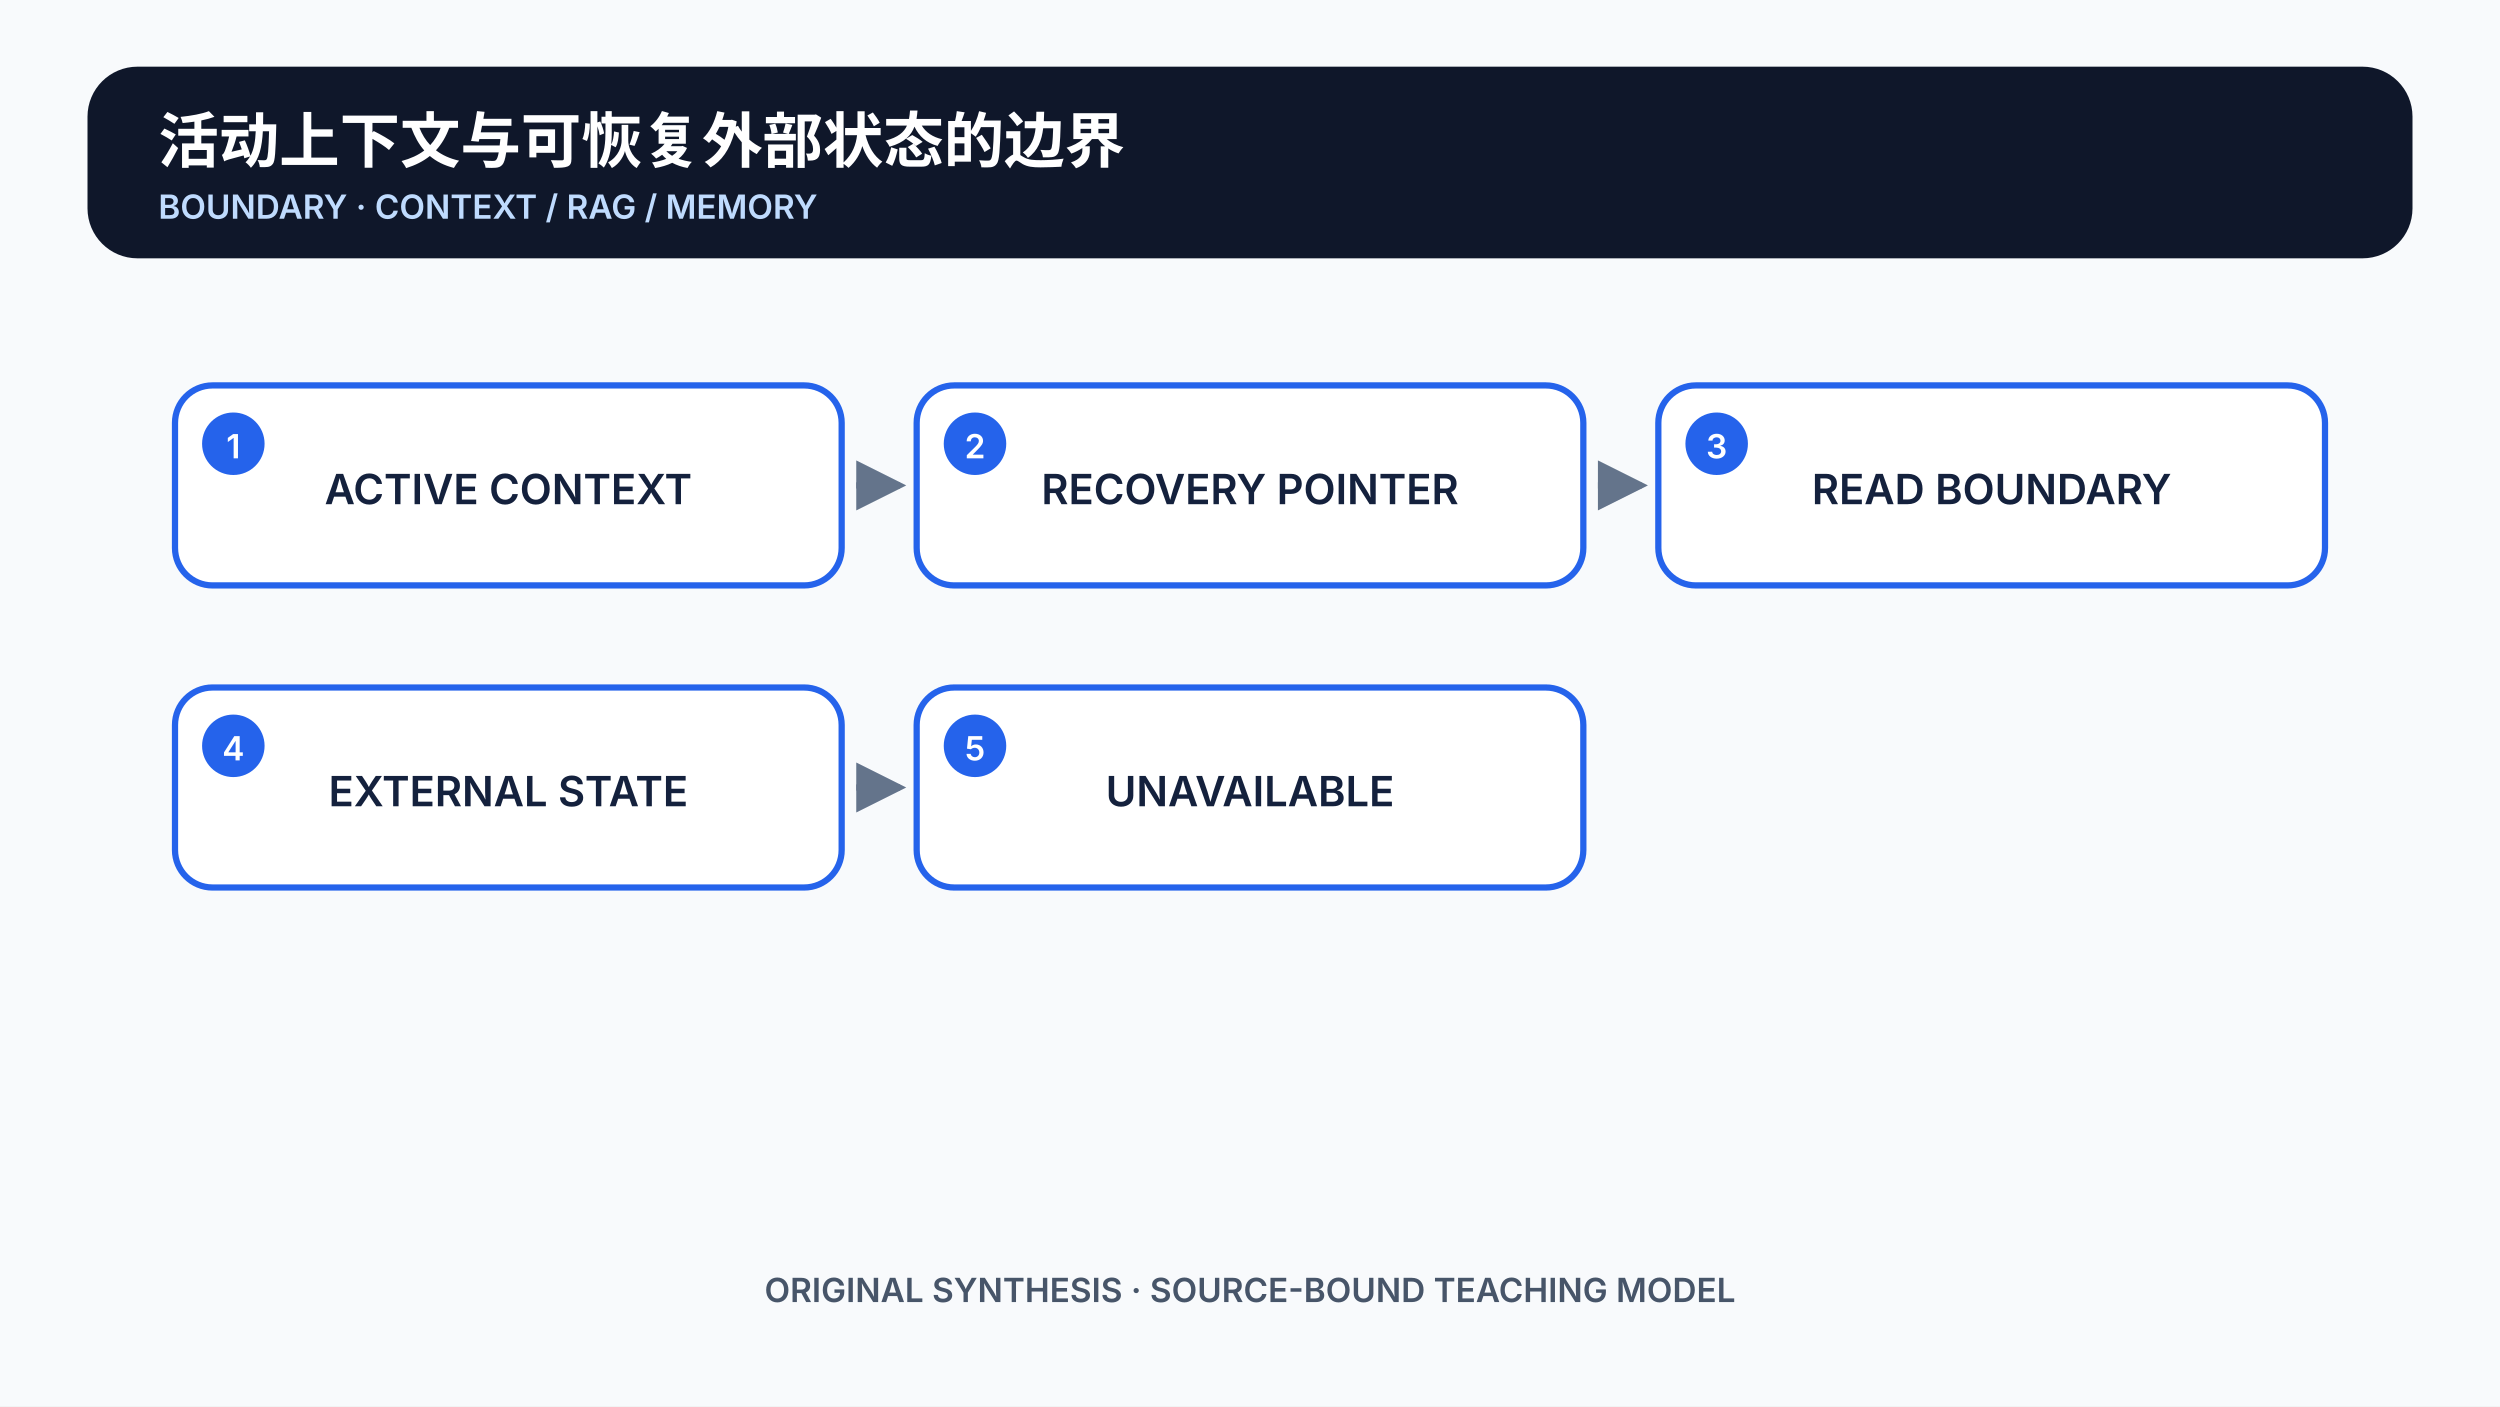
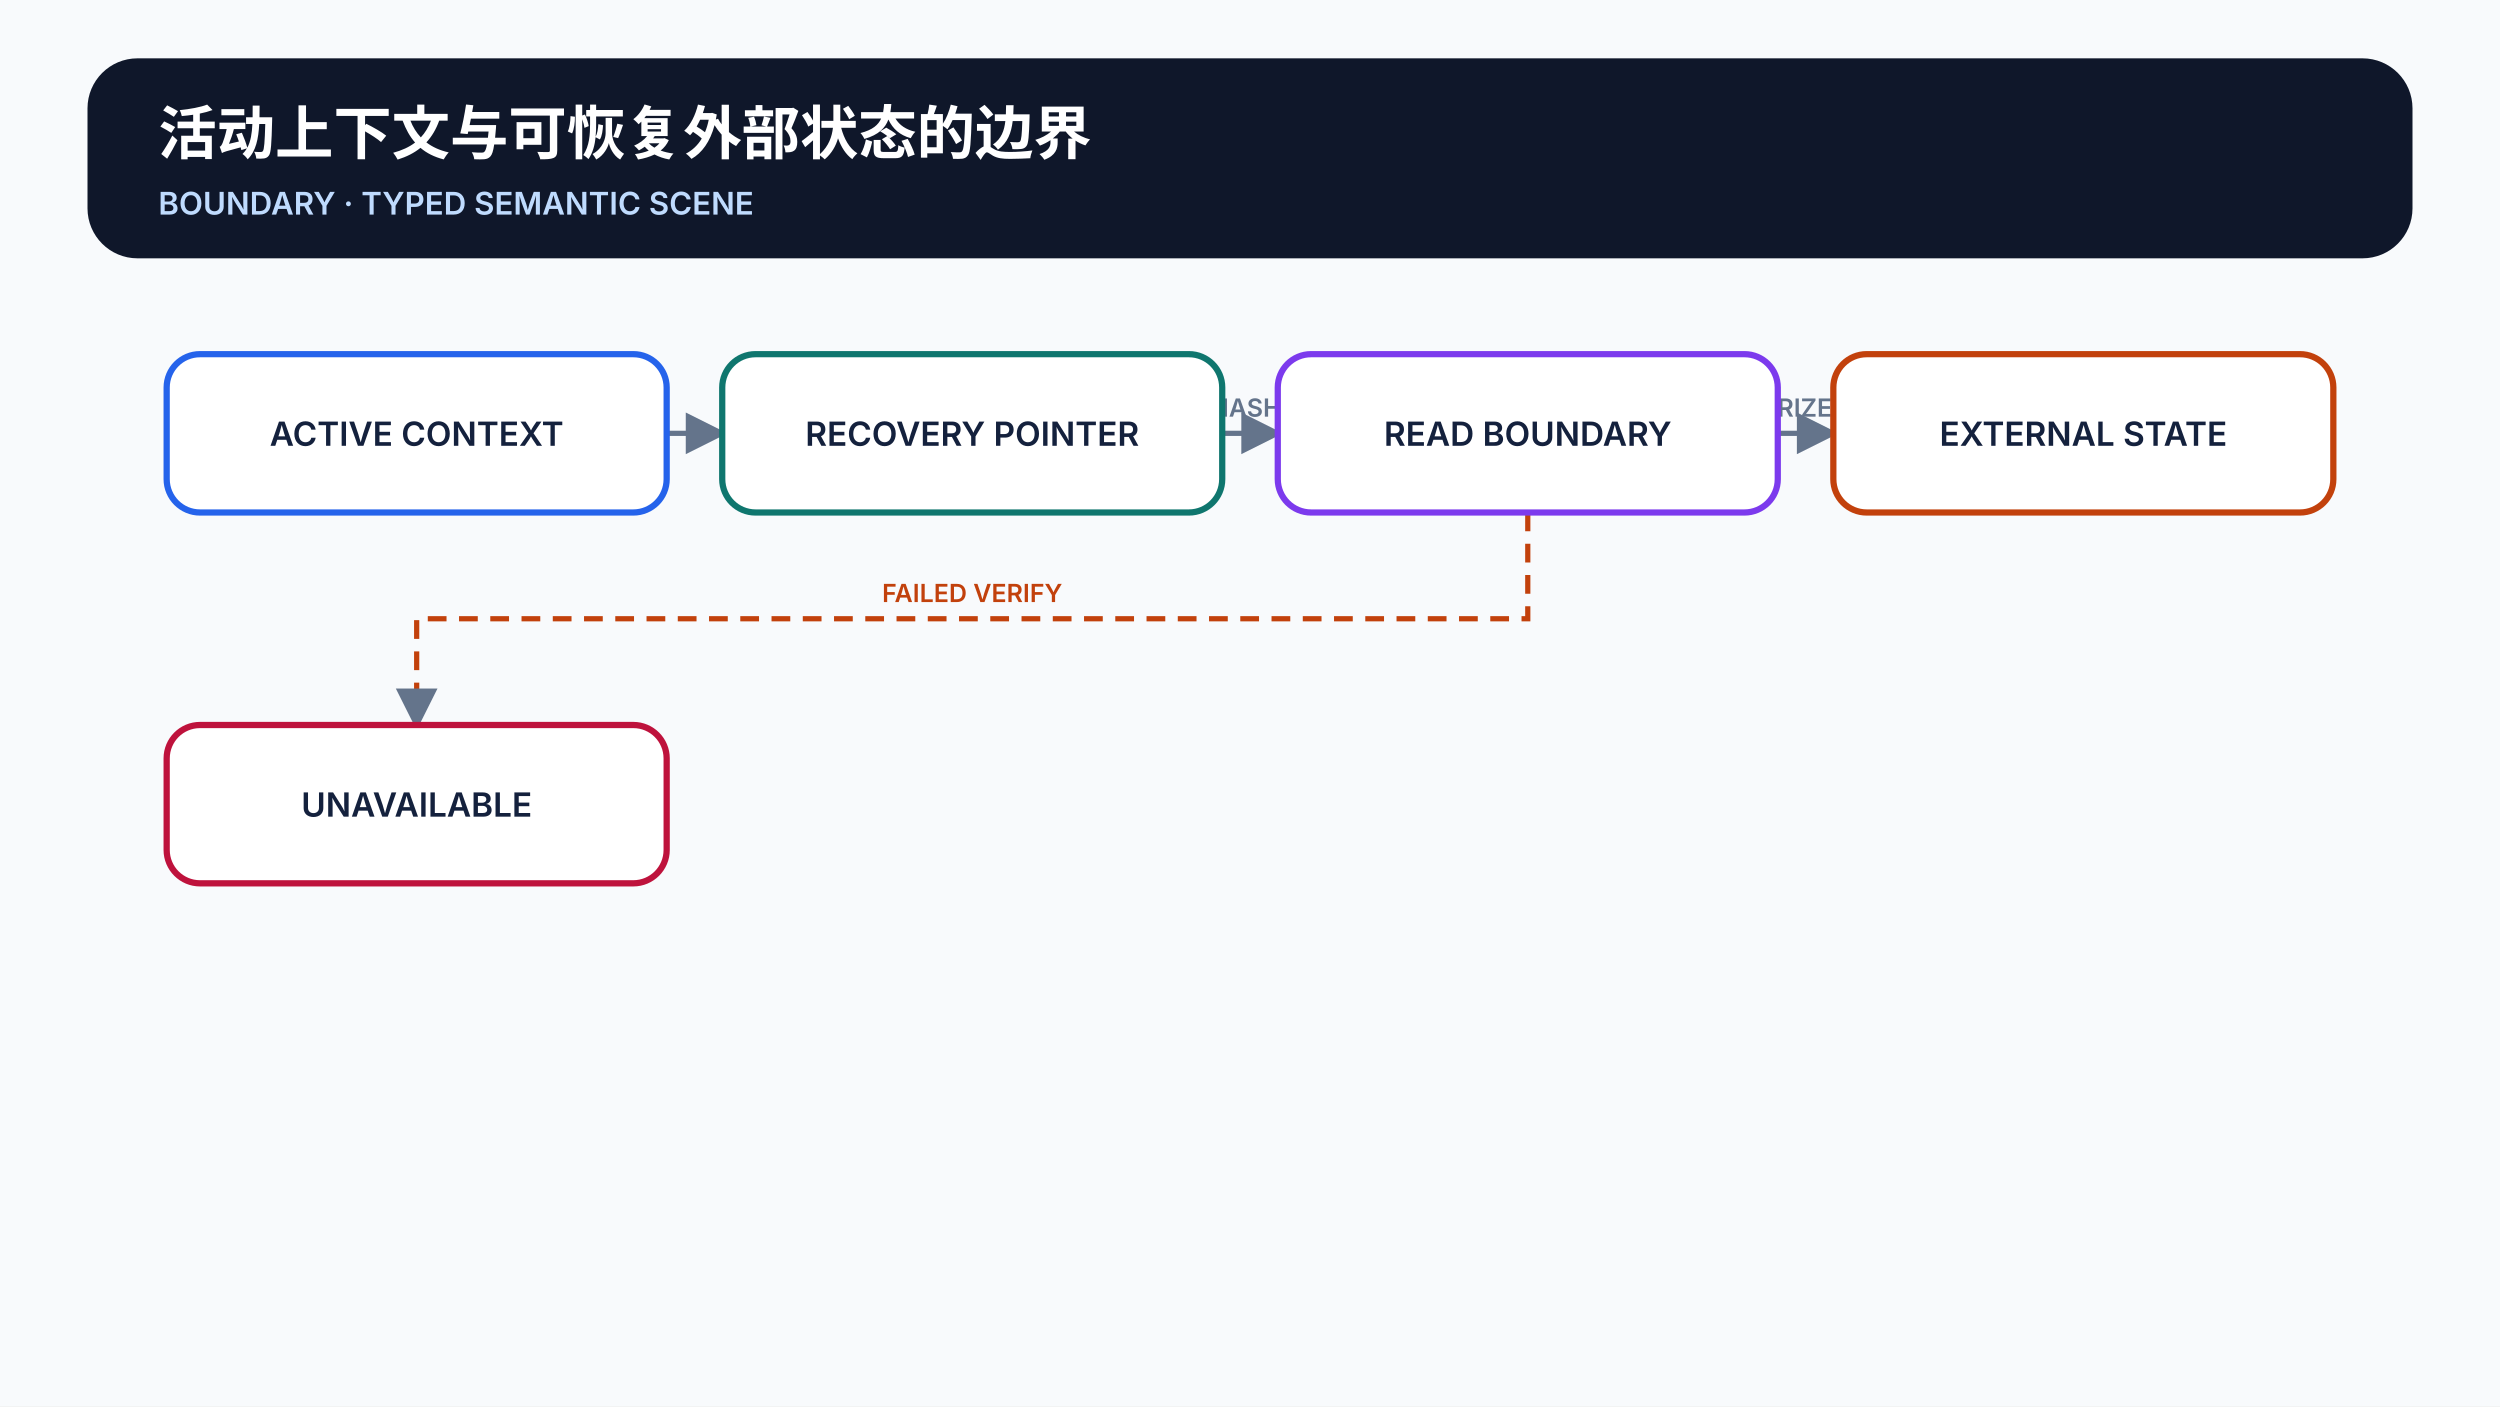
<svg xmlns="http://www.w3.org/2000/svg" width="1200" height="675" viewBox="0 0 1200 675" role="img" aria-labelledby="visual-context-01-offloading-boundary-title visual-context-01-offloading-boundary-desc">
  <defs>
-     <marker id="arrow" markerWidth="8" markerHeight="8" refX="7" refY="4" orient="auto">
+     <marker id="visual-context-01-offloading-boundary-arrow" markerWidth="8" markerHeight="8" refX="7" refY="4" orient="auto">
      <path d="M0 0 L8 4 L0 8 Z" fill="#64748b" />
    </marker>
  </defs>
  <rect x="0" y="0" width="1200" height="675" fill="#f8fafc" />
-   <rect x="42" y="32" width="1116" height="92" rx="24" fill="#0f172a" />
-   <text x="76" y="78" font-family="Inter, Arial, sans-serif" font-size="29" font-weight="700" fill="#ffffff">活动上下文与可恢复外部状态的边界</text>
-   <text x="76" y="105" font-family="Inter, Arial, sans-serif" font-size="16" font-weight="600" fill="#bfdbfe">BOUNDARY · CONTEXT / RAG / MEMORY</text>
-   <rect x="84" y="185" width="320" height="96" rx="18" fill="#ffffff" stroke="#2563eb" stroke-width="3" />
-   <circle cx="112" cy="213" r="15" fill="#2563eb" />
-   <text x="112" y="220" font-family="Inter, Arial, sans-serif" font-size="16" font-weight="600" fill="#ffffff" text-anchor="middle">1</text>
-   <text x="244" y="242" font-family="Inter, Arial, sans-serif" font-size="20" font-weight="600" fill="#14213d" text-anchor="middle">ACTIVE CONTEXT</text>
-   <rect x="440" y="185" width="320" height="96" rx="18" fill="#ffffff" stroke="#2563eb" stroke-width="3" />
-   <circle cx="468" cy="213" r="15" fill="#2563eb" />
-   <text x="468" y="220" font-family="Inter, Arial, sans-serif" font-size="16" font-weight="600" fill="#ffffff" text-anchor="middle">2</text>
-   <text x="600" y="242" font-family="Inter, Arial, sans-serif" font-size="20" font-weight="600" fill="#14213d" text-anchor="middle">RECOVERY POINTER</text>
-   <line x1="411" y1="233" x2="432" y2="233" stroke="#64748b" stroke-width="3" marker-end="url(#arrow)" />
-   <rect x="796" y="185" width="320" height="96" rx="18" fill="#ffffff" stroke="#2563eb" stroke-width="3" />
-   <circle cx="824" cy="213" r="15" fill="#2563eb" />
-   <text x="824" y="220" font-family="Inter, Arial, sans-serif" font-size="16" font-weight="600" fill="#ffffff" text-anchor="middle">3</text>
-   <text x="956" y="242" font-family="Inter, Arial, sans-serif" font-size="20" font-weight="600" fill="#14213d" text-anchor="middle">READ BOUNDARY</text>
-   <line x1="767" y1="233" x2="788" y2="233" stroke="#64748b" stroke-width="3" marker-end="url(#arrow)" />
-   <rect x="84" y="330" width="320" height="96" rx="18" fill="#ffffff" stroke="#2563eb" stroke-width="3" />
-   <circle cx="112" cy="358" r="15" fill="#2563eb" />
-   <text x="112" y="365" font-family="Inter, Arial, sans-serif" font-size="16" font-weight="600" fill="#ffffff" text-anchor="middle">4</text>
-   <text x="244" y="387" font-family="Inter, Arial, sans-serif" font-size="20" font-weight="600" fill="#14213d" text-anchor="middle">EXTERNAL STATE</text>
-   <rect x="440" y="330" width="320" height="96" rx="18" fill="#ffffff" stroke="#2563eb" stroke-width="3" />
-   <circle cx="468" cy="358" r="15" fill="#2563eb" />
-   <text x="468" y="365" font-family="Inter, Arial, sans-serif" font-size="16" font-weight="600" fill="#ffffff" text-anchor="middle">5</text>
-   <text x="600" y="387" font-family="Inter, Arial, sans-serif" font-size="20" font-weight="600" fill="#14213d" text-anchor="middle">UNAVAILABLE</text>
-   <line x1="411" y1="378" x2="432" y2="378" stroke="#64748b" stroke-width="3" marker-end="url(#arrow)" />
-   <text x="600" y="625" font-family="Inter, Arial, sans-serif" font-size="16" font-weight="600" fill="#475569" text-anchor="middle">ORIGINAL SYNTHESIS · SOURCE-BOUND TEACHING MODEL</text>
+   <rect x="42" y="28" width="1116" height="96" rx="24" fill="#0f172a" />
+   <text x="76" y="74" font-family="Inter, Arial, sans-serif" font-size="28" font-weight="700" fill="#ffffff" text-anchor="start">活动上下文与可恢复外部状态的边界</text>
+   <text x="76" y="103" font-family="Inter, Arial, sans-serif" font-size="15" font-weight="600" fill="#bfdbfe" text-anchor="start">BOUNDARY · TYPED SEMANTIC SCENE</text>
+   <polyline id="visual-context-01-offloading-boundary-edge-active-pointer" data-edge="active-pointer" data-from="active" data-to="pointer" points="320,208 346.667,208" fill="none" stroke="#64748b" stroke-width="2.5" marker-end="url(#visual-context-01-offloading-boundary-arrow)" />
+   <polyline id="visual-context-01-offloading-boundary-edge-pointer-boundary" data-edge="pointer-boundary" data-from="pointer" data-to="boundary" points="586.667,208 613.333,208" fill="none" stroke="#64748b" stroke-width="2.5" marker-end="url(#visual-context-01-offloading-boundary-arrow)" />
+   <text x="600" y="200" font-family="Inter, Arial, sans-serif" font-size="12" font-weight="600" fill="#64748b" text-anchor="middle">URI + HASH + ACL</text>
+   <polyline id="visual-context-01-offloading-boundary-edge-boundary-external" data-edge="boundary-external" data-from="boundary" data-to="external" points="853.333,208 880,208" fill="none" stroke="#64748b" stroke-width="2.5" marker-end="url(#visual-context-01-offloading-boundary-arrow)" />
+   <text x="866.667" y="200" font-family="Inter, Arial, sans-serif" font-size="12" font-weight="600" fill="#64748b" text-anchor="middle">AUTHORIZED READ</text>
+   <polyline id="visual-context-01-offloading-boundary-edge-boundary-unavailable" data-edge="boundary-unavailable" data-from="boundary" data-to="unavailable" points="733.333,246 733.333,297 200,297 200,348" fill="none" stroke="#c2410c" stroke-width="2.5" stroke-dasharray="9 6" marker-end="url(#visual-context-01-offloading-boundary-arrow)" />
+   <text x="466.667" y="289" font-family="Inter, Arial, sans-serif" font-size="12" font-weight="600" fill="#c2410c" text-anchor="middle">FAILED VERIFY</text>
+   <g id="visual-context-01-offloading-boundary-node-active" data-node="active">
+     <rect x="80" y="170" width="240" height="76" rx="16" fill="#ffffff" stroke="#2563eb" stroke-width="3" />
+     <text x="200" y="214" font-family="Inter, Arial, sans-serif" font-size="16" font-weight="600" fill="#14213d" text-anchor="middle">ACTIVE CONTEXT</text>
+   </g>
+   <g id="visual-context-01-offloading-boundary-node-pointer" data-node="pointer">
+     <rect x="346.667" y="170" width="240" height="76" rx="16" fill="#ffffff" stroke="#0f766e" stroke-width="3" />
+     <text x="466.667" y="214" font-family="Inter, Arial, sans-serif" font-size="16" font-weight="600" fill="#14213d" text-anchor="middle">RECOVERY POINTER</text>
+   </g>
+   <g id="visual-context-01-offloading-boundary-node-boundary" data-node="boundary">
+     <rect x="613.333" y="170" width="240" height="76" rx="16" fill="#ffffff" stroke="#7c3aed" stroke-width="3" />
+     <text x="733.333" y="214" font-family="Inter, Arial, sans-serif" font-size="16" font-weight="600" fill="#14213d" text-anchor="middle">READ BOUNDARY</text>
+   </g>
+   <g id="visual-context-01-offloading-boundary-node-external" data-node="external">
+     <rect x="880" y="170" width="240" height="76" rx="16" fill="#ffffff" stroke="#c2410c" stroke-width="3" />
+     <text x="1000" y="214" font-family="Inter, Arial, sans-serif" font-size="16" font-weight="600" fill="#14213d" text-anchor="middle">EXTERNAL STATE</text>
+   </g>
+   <g id="visual-context-01-offloading-boundary-node-unavailable" data-node="unavailable">
+     <rect x="80" y="348" width="240" height="76" rx="16" fill="#ffffff" stroke="#be123c" stroke-width="3" />
+     <text x="200" y="392" font-family="Inter, Arial, sans-serif" font-size="16" font-weight="600" fill="#14213d" text-anchor="middle">UNAVAILABLE</text>
+   </g>
</svg>
